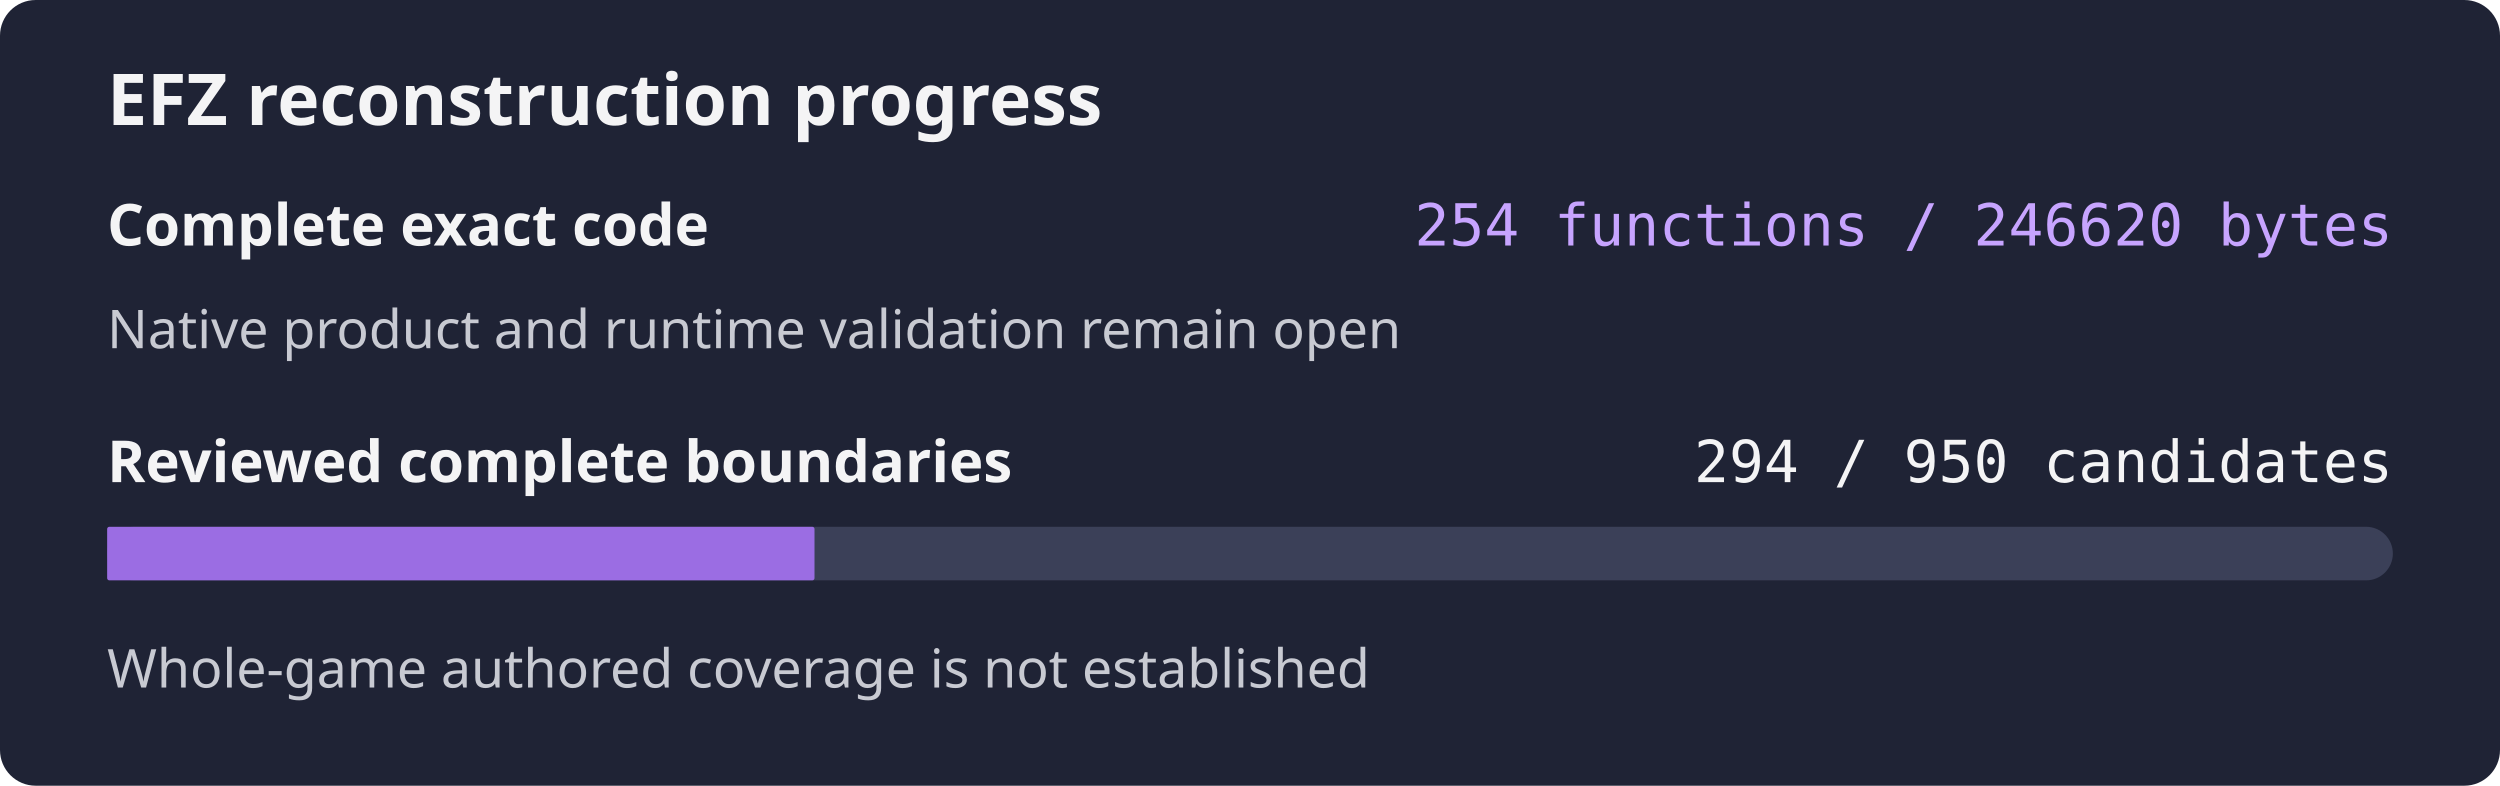
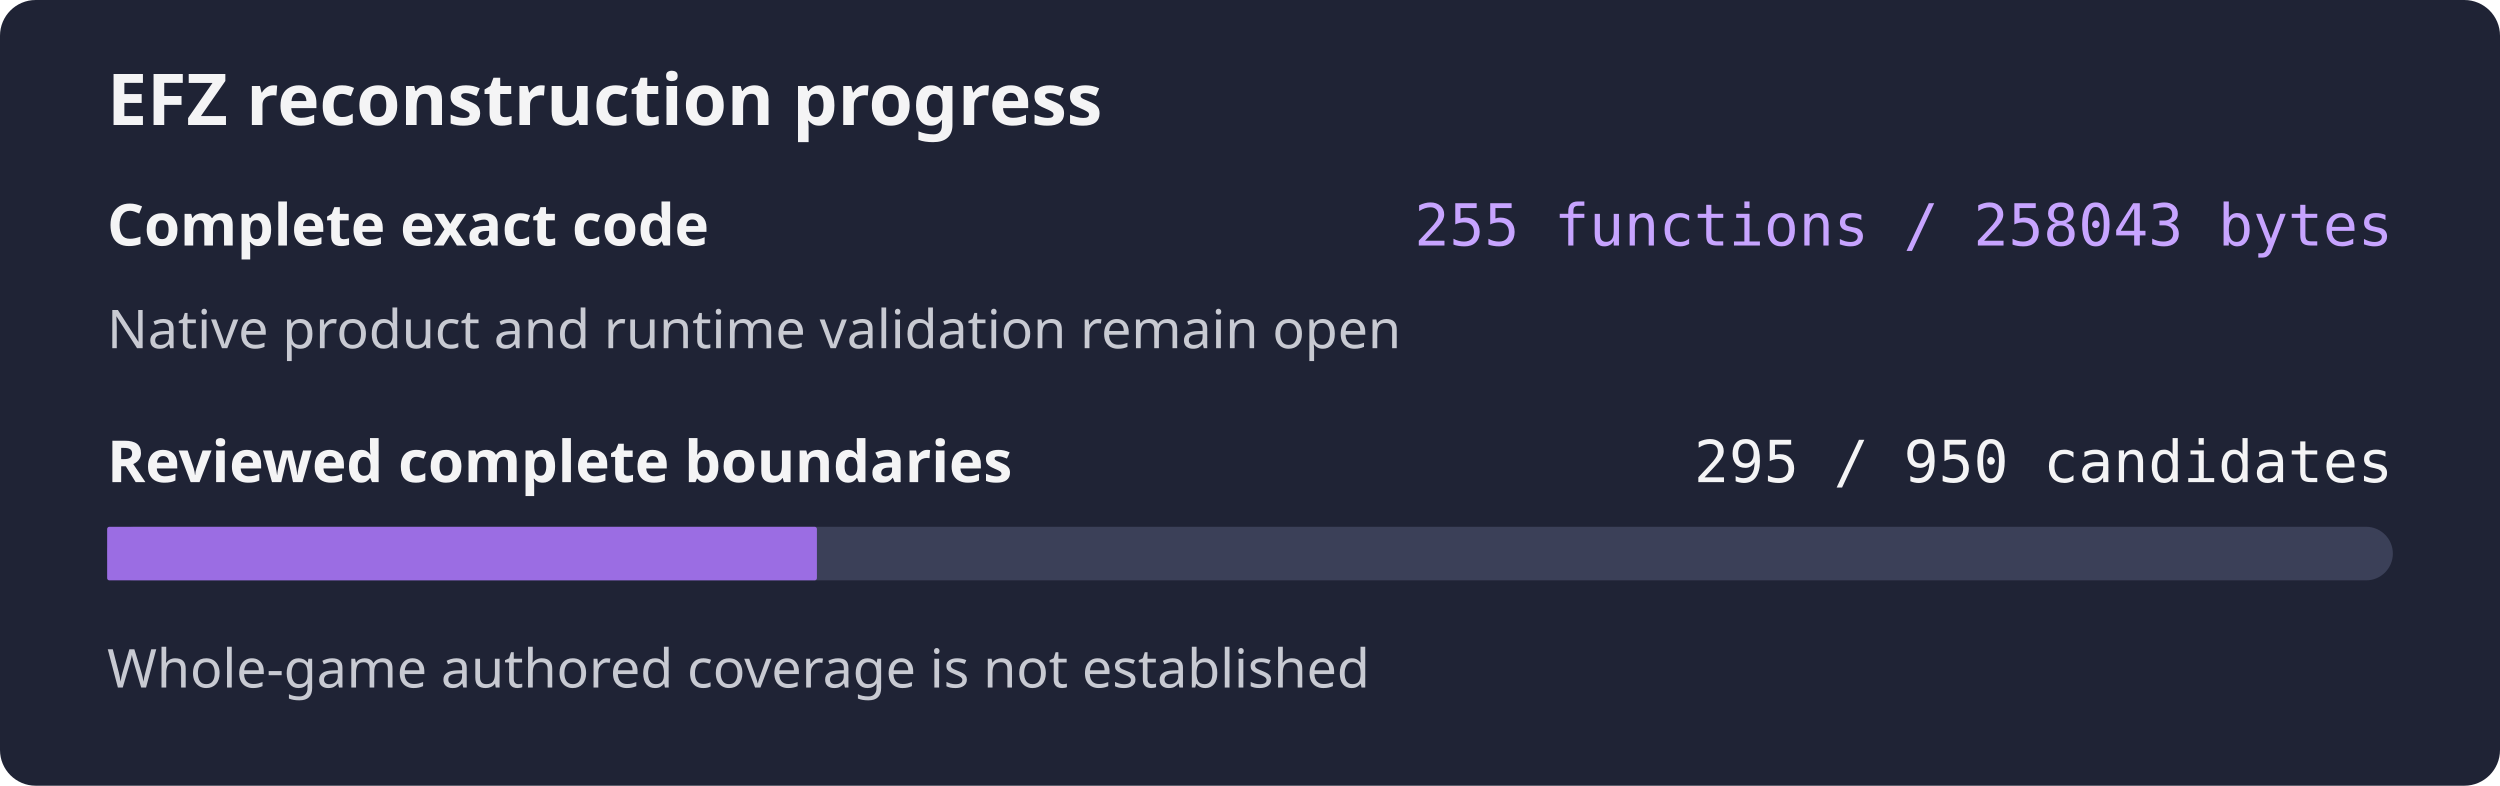
- <svg xmlns="http://www.w3.org/2000/svg" width="560" height="176" role="img" aria-label="EFZ reconstruction: 254 exact functions, 246620 exact bytes; 294 reviewed boundaries out of 950 candidates">
+ <svg xmlns="http://www.w3.org/2000/svg" width="560" height="176" role="img" aria-label="EFZ reconstruction: 255 exact functions, 258043 exact bytes; 295 reviewed boundaries out of 950 candidates">
  <rect width="560" height="176" rx="8" fill="#1f2335" />
  <text x="24" y="28" fill="#f4f4f5" font-family="sans-serif" font-size="16" font-weight="600">EFZ reconstruction progress</text>
  <text x="24" y="55" fill="#f4f4f5" font-family="sans-serif" font-size="13" font-weight="600">Complete exact code</text>
-   <text x="536" y="55" fill="#c7a4ff" text-anchor="end" font-family="monospace" font-size="13">254 functions / 246620 bytes</text>
+   <text x="536" y="55" fill="#c7a4ff" text-anchor="end" font-family="monospace" font-size="13">255 functions / 258043 bytes</text>
  <text x="24" y="78" fill="#c8cad2" font-family="sans-serif" font-size="12">Native product and runtime validation remain open</text>
  <text x="24" y="108" fill="#f4f4f5" font-family="sans-serif" font-size="13" font-weight="600">Reviewed complete boundaries</text>
-   <text x="536" y="108" fill="#f4f4f5" text-anchor="end" font-family="monospace" font-size="13">294 / 950 candidates</text>
+   <text x="536" y="108" fill="#f4f4f5" text-anchor="end" font-family="monospace" font-size="13">295 / 950 candidates</text>
  <rect x="24" y="118" width="512" height="12" rx="6" fill="#3b4058" />
-   <rect x="24" y="118" width="158.45" height="12" rx="0.5" fill="#9b6de3" />
+   <rect x="24" y="118" width="158.99" height="12" rx="0.5" fill="#9b6de3" />
  <text x="24" y="154" fill="#c8cad2" font-family="sans-serif" font-size="12">Whole-game authored coverage is not established</text>
</svg>
